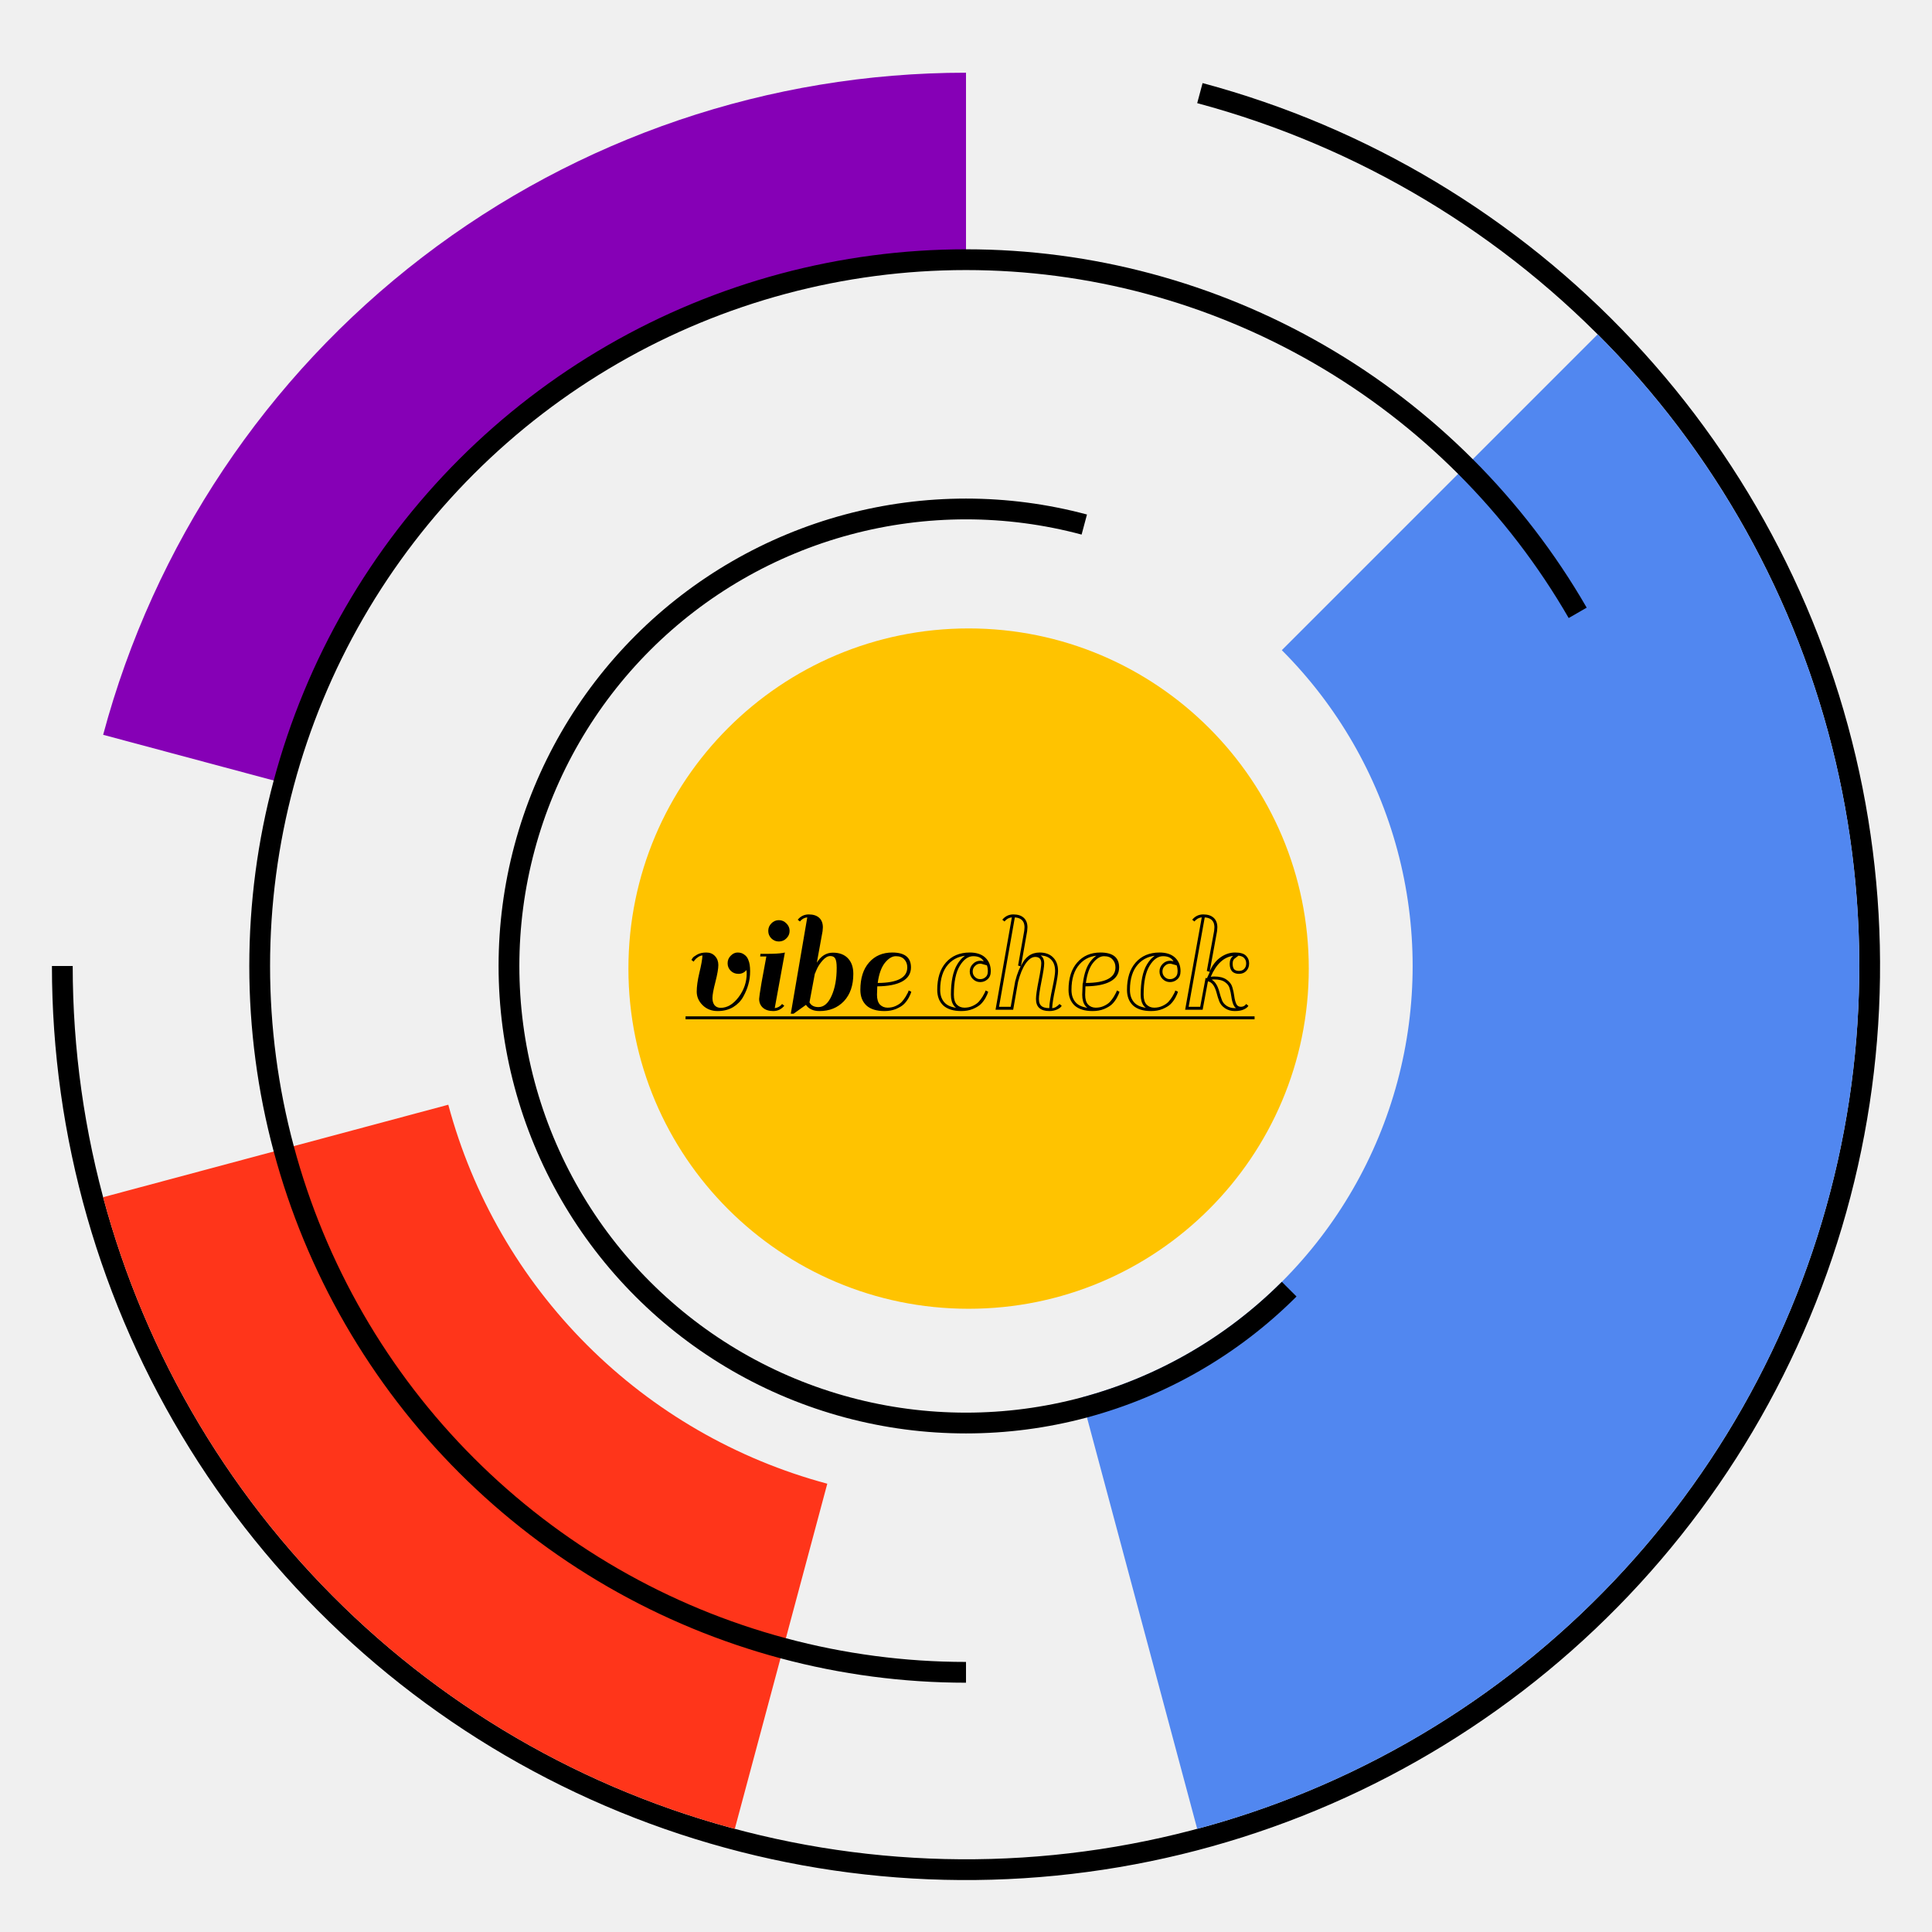
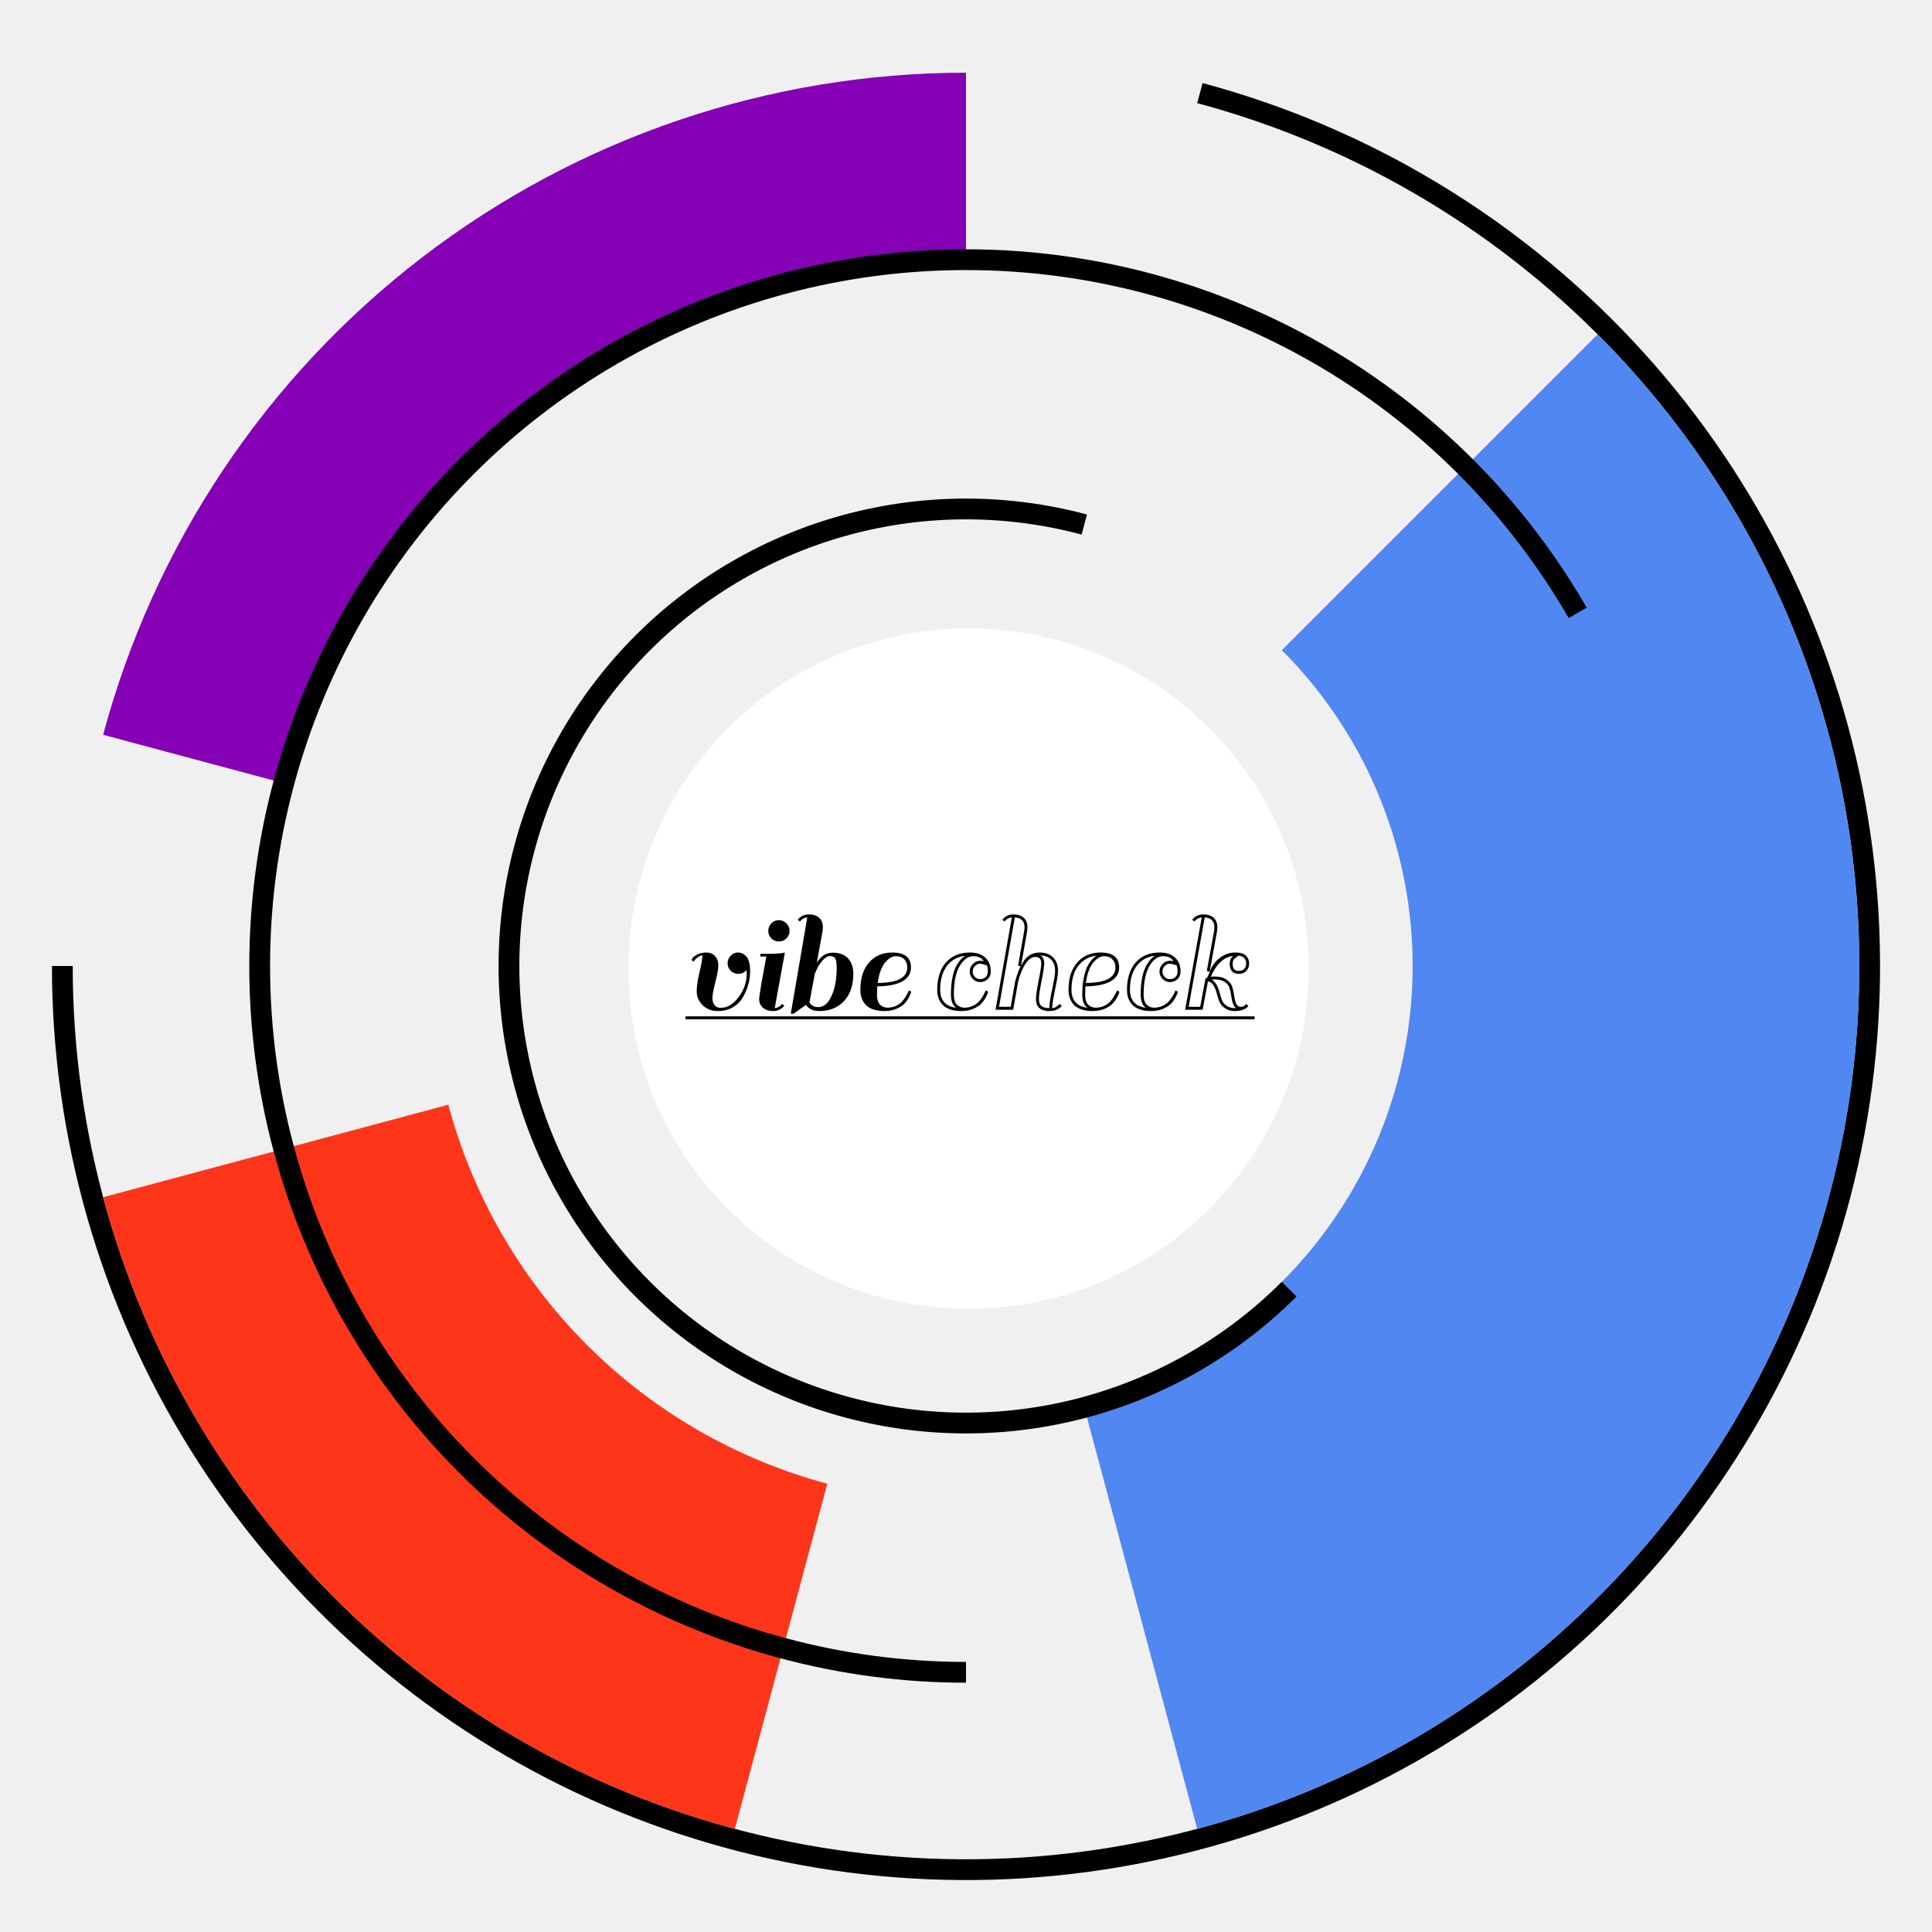
<svg xmlns="http://www.w3.org/2000/svg" width="372" height="372" viewBox="0 0 372 372" fill="none">
  <style>
    @keyframes spin {
      0% {
        transform: rotate(0deg);
      }
      100% {
        transform: rotate(360deg);
      }
    }

    #circle1 {
      animation: spin 20s linear infinite;
      transform-origin: center;
    }

    #circle2 {
      animation: spin 16s linear infinite;
      transform-origin: center;
    }

    #circle3 {
      animation: spin 8s linear infinite;
      transform-origin: center;
    }

    #blue {
      animation: spin 18s linear infinite;
      transform-origin: center;
    }

    #red {
      animation: spin 14s linear infinite;
      transform-origin: center;
    }
    
    #purple {
      animation: spin 10s linear infinite;
      transform-origin: center;
    }
  </style>
  <g id="circle1">
    <path d="M12 186C12 218.476 21.089 250.305 38.239 277.884C55.389 305.463 79.915 327.692 109.042 342.056C138.169 356.42 170.735 362.345 203.055 359.162C235.375 355.979 266.159 343.814 291.924 324.043C317.69 304.273 337.408 277.686 348.848 247.292C360.287 216.897 362.992 183.907 356.657 152.054C350.321 120.202 335.197 90.758 312.996 67.055C290.796 43.352 262.404 26.334 231.035 17.929" stroke="black" stroke-width="4" />
  </g>
  <g id="blue">
    <path d="M230.517 352.139C259.68 344.325 286.273 328.972 307.622 307.622C328.972 286.273 344.325 259.68 352.139 230.517C359.954 201.353 359.954 170.647 352.139 141.483C344.325 112.32 328.972 85.727 307.622 64.378L246.811 125.189C257.486 135.863 265.162 149.16 269.07 163.742C272.977 178.323 272.977 193.677 269.07 208.258C265.162 222.84 257.486 236.137 246.811 246.811C236.137 257.486 222.84 265.162 208.258 269.07L230.517 352.139Z" fill="#5187F0" />
  </g>
  <g id="red">
    <path d="M19.861 230.517C27.675 259.68 43.029 286.273 64.378 307.622C85.727 328.972 112.32 344.325 141.483 352.139L159.29 285.684C141.792 280.995 125.836 271.783 113.027 258.973C100.217 246.164 91.005 230.208 86.317 212.71L19.861 230.517Z" fill="#FF351A" />
  </g>
  <g id="purple">
    <path d="M186 14C148.137 14 111.332 26.494 81.293 49.543C51.254 72.593 29.66 104.91 19.861 141.483L53.089 150.386C60.928 121.128 78.203 95.274 102.234 76.835C126.265 58.395 155.71 48.4 186 48.4L186 14Z" fill="#8600B6" />
  </g>
  <g id="circle2">
    <path d="M186 322C162.127 322 138.675 315.716 118 303.779C97.325 291.843 80.157 274.675 68.221 254C56.284 233.325 50 209.873 50 186C50 162.127 56.284 138.675 68.221 118C80.157 97.325 97.325 80.157 118 68.221C138.675 56.284 162.127 50 186 50C209.873 50 233.325 56.284 254 68.221C274.675 80.157 291.843 97.325 303.779 118" stroke="black" stroke-width="4" />
  </g>
  <g id="circle3">
    <path d="M208.776 100.999C193.855 97.001 178.145 97.001 163.224 100.999C148.303 104.997 134.697 112.852 123.775 123.775C112.852 134.697 104.997 148.303 100.999 163.224C97.001 178.145 97.001 193.855 100.999 208.776C104.997 223.697 112.852 237.303 123.775 248.225C134.697 259.148 148.303 267.003 163.224 271.001C178.145 275 193.855 275 208.776 271.001C223.697 267.003 237.303 259.148 248.225 248.225" stroke="black" stroke-width="4" />
  </g>
-   <circle cx="186.5" cy="186.5" r="65.5" fill="#FFC300" />
+   <circle cx="186.5" cy="186.5" r="65.5" fill="#FFFFFF" />
  <path d="M140.693 186.916C140.297 186.52 140.098 186.038 140.098 185.472C140.098 184.905 140.297 184.424 140.693 184.027C141.09 183.612 141.533 183.404 142.024 183.404C142.534 183.404 142.959 183.536 143.299 183.801C143.658 184.046 143.912 184.367 144.063 184.764C144.082 184.782 144.092 184.801 144.092 184.82V184.849C144.318 185.339 144.432 186.057 144.432 187.001C144.432 187.926 144.318 188.776 144.092 189.55C143.884 190.324 143.554 191.117 143.101 191.929C142.666 192.722 142.024 193.383 141.175 193.912C140.325 194.422 139.324 194.676 138.172 194.676C137.021 194.676 136.058 194.299 135.283 193.544C134.528 192.788 134.151 191.92 134.151 190.938C134.151 189.956 134.321 188.748 134.66 187.313C135.019 185.859 135.217 184.745 135.255 183.971C134.953 183.989 134.66 184.103 134.377 184.31C134.094 184.499 133.886 184.688 133.754 184.877L133.556 185.16L133.131 184.82C133.188 184.707 133.273 184.575 133.386 184.424C133.499 184.273 133.782 184.065 134.236 183.801C134.708 183.536 135.293 183.404 135.992 183.404C136.69 183.404 137.247 183.631 137.663 184.084C138.097 184.537 138.314 185.113 138.314 185.811C138.314 186.51 138.125 187.596 137.748 189.069C137.37 190.522 137.181 191.552 137.181 192.156C137.181 192.741 137.313 193.204 137.578 193.544C137.861 193.883 138.257 194.053 138.767 194.053C140.032 194.053 141.184 193.364 142.223 191.986C143.261 190.607 143.78 189.069 143.78 187.369C143.78 187.237 143.761 187.039 143.724 186.774C143.327 187.265 142.817 187.511 142.194 187.511C141.59 187.511 141.09 187.313 140.693 186.916Z" fill="black" />
  <path d="M151.014 193.657C150.448 194.337 149.739 194.676 148.89 194.676C148.04 194.676 147.37 194.459 146.879 194.025C146.407 193.591 146.171 193.024 146.171 192.326C146.171 192.08 146.322 191.051 146.624 189.239L147.559 184.169H146.369L146.426 183.659H147.644C149.041 183.659 150.07 183.602 150.731 183.489L151.127 183.404L149.173 194.11C149.739 194.053 150.212 193.789 150.589 193.317L151.014 193.657ZM148.522 180.685C148.125 180.289 147.927 179.807 147.927 179.241C147.927 178.674 148.125 178.193 148.522 177.796C148.918 177.381 149.4 177.173 149.966 177.173C150.533 177.173 151.014 177.381 151.411 177.796C151.826 178.193 152.034 178.674 152.034 179.241C152.034 179.807 151.826 180.289 151.411 180.685C151.014 181.082 150.533 181.28 149.966 181.28C149.4 181.28 148.918 181.082 148.522 180.685Z" fill="black" />
  <path d="M157.788 194.676C156.599 194.676 155.73 194.28 155.183 193.487L152.804 195.186H152.265L155.438 176.635C154.871 176.692 154.399 176.956 154.021 177.428L153.597 177.088C154.163 176.408 154.871 176.069 155.721 176.069C156.589 176.069 157.26 176.286 157.732 176.72C158.204 177.154 158.44 177.768 158.44 178.561C158.44 178.712 158.421 178.957 158.383 179.297C158.081 180.978 157.713 182.998 157.279 185.358C158.072 184.074 159.101 183.432 160.366 183.432C161.631 183.432 162.603 183.801 163.283 184.537C163.963 185.254 164.303 186.246 164.303 187.511C164.303 189.739 163.698 191.495 162.49 192.779C161.282 194.044 159.714 194.676 157.788 194.676ZM157.59 193.912C158.629 193.912 159.469 193.194 160.111 191.759C160.772 190.305 161.102 188.502 161.102 186.35C161.102 185.481 161.008 184.886 160.819 184.565C160.649 184.244 160.328 184.084 159.856 184.084C159.384 184.084 158.893 184.367 158.383 184.933C157.892 185.5 157.533 186.038 157.307 186.548C157.08 187.039 156.967 187.322 156.967 187.398H156.91C156.438 189.871 156.089 191.74 155.862 193.005C156.183 193.61 156.759 193.912 157.59 193.912Z" fill="black" />
  <path d="M171.806 183.404C174.204 183.404 175.403 184.358 175.403 186.265C175.403 187.454 174.837 188.361 173.704 188.984C172.59 189.588 170.994 189.899 168.917 189.918C168.88 190.598 168.861 191.136 168.861 191.533C168.861 192.382 169.05 193.015 169.427 193.43C169.824 193.827 170.315 194.025 170.9 194.025C171.485 194.025 172.014 193.912 172.486 193.685C172.977 193.459 173.364 193.194 173.647 192.892C173.93 192.571 174.176 192.241 174.384 191.901C174.761 191.278 174.95 190.881 174.95 190.711L175.46 190.938C175.403 191.24 175.233 191.646 174.95 192.156C174.667 192.647 174.355 193.053 174.015 193.374C173.676 193.695 173.175 193.997 172.514 194.28C171.853 194.544 171.117 194.676 170.305 194.676C168.776 194.676 167.615 194.318 166.822 193.6C166.047 192.864 165.66 191.863 165.66 190.598C165.66 188.351 166.217 186.595 167.331 185.33C168.445 184.046 169.937 183.404 171.806 183.404ZM174.695 186.265C174.695 185.642 174.506 185.132 174.129 184.735C173.77 184.32 173.222 184.112 172.486 184.112C171.769 184.112 171.06 184.546 170.362 185.415C169.682 186.284 169.229 187.567 169.002 189.267C172.798 189.248 174.695 188.247 174.695 186.265Z" fill="black" />
  <mask id="path-10-inside-1" fill="white">
    <path d="M187.316 188.502C186.92 188.106 186.722 187.624 186.722 187.058C186.722 186.491 186.92 186.01 187.316 185.613C187.713 185.198 188.194 184.99 188.761 184.99C188.931 184.99 189.148 185.028 189.412 185.103C189.053 184.443 188.383 184.112 187.401 184.112C186.419 184.112 185.551 184.735 184.796 185.981C184.04 187.228 183.663 189.078 183.663 191.533C183.663 192.382 183.852 193.015 184.229 193.43C184.626 193.827 185.117 194.025 185.702 194.025C186.287 194.025 186.816 193.912 187.288 193.685C187.779 193.459 188.166 193.194 188.449 192.892C188.732 192.571 188.978 192.241 189.186 191.901C189.563 191.278 189.752 190.881 189.752 190.711L190.262 190.938C190.205 191.24 190.035 191.646 189.752 192.156C189.469 192.647 189.157 193.053 188.817 193.374C188.478 193.695 187.977 193.997 187.316 194.28C186.655 194.544 185.919 194.676 185.107 194.676C183.578 194.676 182.417 194.318 181.624 193.6C180.849 192.864 180.462 191.863 180.462 190.598C180.462 188.351 181.019 186.595 182.133 185.33C183.266 184.046 184.796 183.404 186.722 183.404C188.024 183.404 189.025 183.735 189.724 184.395C190.422 185.056 190.772 185.925 190.772 187.001C190.772 187.681 190.564 188.2 190.149 188.559C189.752 188.918 189.28 189.097 188.732 189.097C188.185 189.097 187.713 188.899 187.316 188.502Z" />
    <path d="M202.59 194.11C203.043 194.11 203.515 193.846 204.006 193.317L204.431 193.657C204.299 193.921 204.006 194.157 203.553 194.365C203.1 194.573 202.599 194.676 202.052 194.676C200.334 194.676 199.474 193.902 199.474 192.354C199.474 191.693 199.644 190.513 199.984 188.814C200.324 187.114 200.494 186 200.494 185.472C200.494 184.66 200.107 184.254 199.333 184.254C198.691 184.254 198.068 184.688 197.464 185.557C196.878 186.425 196.397 187.605 196.019 189.097L195.084 194.422H191.686L194.83 176.635C194.263 176.692 193.791 176.956 193.413 177.428L192.989 177.088C193.555 176.408 194.263 176.069 195.113 176.069C195.981 176.069 196.652 176.286 197.124 176.72C197.596 177.154 197.832 177.768 197.832 178.561C197.832 178.712 197.813 178.957 197.775 179.297L196.586 186.01C197.36 184.273 198.559 183.404 200.183 183.404C201.297 183.404 202.165 183.725 202.788 184.367C203.411 184.99 203.723 185.859 203.723 186.973C203.723 187.558 203.543 188.691 203.185 190.371C202.826 192.033 202.628 193.279 202.59 194.11Z" />
    <path d="M211.888 183.404C214.286 183.404 215.485 184.358 215.485 186.265C215.485 187.454 214.919 188.361 213.786 188.984C212.672 189.588 211.076 189.899 208.999 189.918C208.962 190.598 208.943 191.136 208.943 191.533C208.943 192.382 209.132 193.015 209.509 193.43C209.906 193.827 210.397 194.025 210.982 194.025C211.567 194.025 212.096 193.912 212.568 193.685C213.059 193.459 213.446 193.194 213.729 192.892C214.013 192.571 214.258 192.241 214.466 191.901C214.843 191.278 215.032 190.881 215.032 190.711L215.542 190.938C215.485 191.24 215.315 191.646 215.032 192.156C214.749 192.647 214.437 193.053 214.097 193.374C213.758 193.695 213.257 193.997 212.596 194.28C211.936 194.544 211.199 194.676 210.387 194.676C208.858 194.676 207.697 194.318 206.904 193.6C206.129 192.864 205.742 191.863 205.742 190.598C205.742 188.351 206.299 186.595 207.413 185.33C208.527 184.046 210.019 183.404 211.888 183.404ZM214.777 186.265C214.777 185.642 214.588 185.132 214.211 184.735C213.852 184.32 213.304 184.112 212.568 184.112C211.851 184.112 211.143 184.546 210.444 185.415C209.764 186.284 209.311 187.567 209.084 189.267C212.88 189.248 214.777 188.247 214.777 186.265Z" />
    <path d="M223.853 188.502C223.457 188.106 223.259 187.624 223.259 187.058C223.259 186.491 223.457 186.01 223.853 185.613C224.25 185.198 224.731 184.99 225.298 184.99C225.468 184.99 225.685 185.028 225.949 185.103C225.591 184.443 224.92 184.112 223.938 184.112C222.957 184.112 222.088 184.735 221.333 185.981C220.578 187.228 220.2 189.078 220.2 191.533C220.2 192.382 220.389 193.015 220.766 193.43C221.163 193.827 221.654 194.025 222.239 194.025C222.824 194.025 223.353 193.912 223.825 193.685C224.316 193.459 224.703 193.194 224.986 192.892C225.27 192.571 225.515 192.241 225.723 191.901C226.1 191.278 226.289 190.881 226.289 190.711L226.799 190.938C226.742 191.24 226.572 191.646 226.289 192.156C226.006 192.647 225.694 193.053 225.355 193.374C225.015 193.695 224.514 193.997 223.853 194.28C223.193 194.544 222.456 194.676 221.644 194.676C220.115 194.676 218.954 194.318 218.161 193.6C217.387 192.864 216.999 191.863 216.999 190.598C216.999 188.351 217.556 186.595 218.67 185.33C219.803 184.046 221.333 183.404 223.259 183.404C224.562 183.404 225.562 183.735 226.261 184.395C226.96 185.056 227.309 185.925 227.309 187.001C227.309 187.681 227.101 188.2 226.686 188.559C226.289 188.918 225.817 189.097 225.27 189.097C224.722 189.097 224.25 188.899 223.853 188.502Z" />
    <path d="M232.585 188.955L231.565 194.422H228.195L231.395 176.635C230.829 176.692 230.357 176.956 229.979 177.428L229.554 177.088C230.121 176.408 230.829 176.069 231.678 176.069C232.547 176.069 233.217 176.286 233.689 176.72C234.161 177.154 234.397 177.768 234.397 178.561C234.397 178.712 234.378 178.957 234.341 179.297C233.906 181.695 233.434 184.282 232.924 187.058C233.396 185.906 234.076 185.009 234.964 184.367C235.851 183.725 236.795 183.404 237.796 183.404C238.797 183.404 239.495 183.602 239.892 183.999C240.307 184.395 240.515 184.896 240.515 185.5C240.515 186.085 240.335 186.567 239.977 186.944C239.618 187.322 239.146 187.511 238.561 187.511C237.994 187.511 237.55 187.35 237.229 187.029C236.927 186.689 236.776 186.199 236.776 185.557C236.776 184.896 237.003 184.395 237.456 184.055C235.643 184.263 234.199 185.604 233.123 188.077C233.387 188.04 233.614 188.021 233.802 188.021C234.803 188.021 235.587 188.219 236.153 188.615C236.739 189.012 237.116 189.503 237.286 190.088C237.456 190.655 237.579 191.231 237.654 191.816C237.73 192.382 237.853 192.864 238.022 193.26C238.192 193.657 238.495 193.855 238.929 193.855C239.363 193.855 239.703 193.676 239.948 193.317L240.373 193.657C240.241 193.921 239.948 194.157 239.495 194.365C239.042 194.573 238.457 194.676 237.739 194.676C237.041 194.676 236.418 194.497 235.87 194.138C235.341 193.78 234.973 193.336 234.765 192.807C234.558 192.26 234.388 191.721 234.256 191.193C233.897 189.833 233.34 189.087 232.585 188.955Z" />
  </mask>
  <path d="M187.316 188.502C186.92 188.106 186.722 187.624 186.722 187.058C186.722 186.491 186.92 186.01 187.316 185.613C187.713 185.198 188.194 184.99 188.761 184.99C188.931 184.99 189.148 185.028 189.412 185.103C189.053 184.443 188.383 184.112 187.401 184.112C186.419 184.112 185.551 184.735 184.796 185.981C184.04 187.228 183.663 189.078 183.663 191.533C183.663 192.382 183.852 193.015 184.229 193.43C184.626 193.827 185.117 194.025 185.702 194.025C186.287 194.025 186.816 193.912 187.288 193.685C187.779 193.459 188.166 193.194 188.449 192.892C188.732 192.571 188.978 192.241 189.186 191.901C189.563 191.278 189.752 190.881 189.752 190.711L190.262 190.938C190.205 191.24 190.035 191.646 189.752 192.156C189.469 192.647 189.157 193.053 188.817 193.374C188.478 193.695 187.977 193.997 187.316 194.28C186.655 194.544 185.919 194.676 185.107 194.676C183.578 194.676 182.417 194.318 181.624 193.6C180.849 192.864 180.462 191.863 180.462 190.598C180.462 188.351 181.019 186.595 182.133 185.33C183.266 184.046 184.796 183.404 186.722 183.404C188.024 183.404 189.025 183.735 189.724 184.395C190.422 185.056 190.772 185.925 190.772 187.001C190.772 187.681 190.564 188.2 190.149 188.559C189.752 188.918 189.28 189.097 188.732 189.097C188.185 189.097 187.713 188.899 187.316 188.502Z" stroke="black" stroke-width="1.131" mask="url(#path-10-inside-1)" />
  <path d="M202.59 194.11C203.043 194.11 203.515 193.846 204.006 193.317L204.431 193.657C204.299 193.921 204.006 194.157 203.553 194.365C203.1 194.573 202.599 194.676 202.052 194.676C200.334 194.676 199.474 193.902 199.474 192.354C199.474 191.693 199.644 190.513 199.984 188.814C200.324 187.114 200.494 186 200.494 185.472C200.494 184.66 200.107 184.254 199.333 184.254C198.691 184.254 198.068 184.688 197.464 185.557C196.878 186.425 196.397 187.605 196.019 189.097L195.084 194.422H191.686L194.83 176.635C194.263 176.692 193.791 176.956 193.413 177.428L192.989 177.088C193.555 176.408 194.263 176.069 195.113 176.069C195.981 176.069 196.652 176.286 197.124 176.72C197.596 177.154 197.832 177.768 197.832 178.561C197.832 178.712 197.813 178.957 197.775 179.297L196.586 186.01C197.36 184.273 198.559 183.404 200.183 183.404C201.297 183.404 202.165 183.725 202.788 184.367C203.411 184.99 203.723 185.859 203.723 186.973C203.723 187.558 203.543 188.691 203.185 190.371C202.826 192.033 202.628 193.279 202.59 194.11Z" stroke="black" stroke-width="1.131" mask="url(#path-10-inside-1)" />
  <path d="M211.888 183.404C214.286 183.404 215.485 184.358 215.485 186.265C215.485 187.454 214.919 188.361 213.786 188.984C212.672 189.588 211.076 189.899 208.999 189.918C208.962 190.598 208.943 191.136 208.943 191.533C208.943 192.382 209.132 193.015 209.509 193.43C209.906 193.827 210.397 194.025 210.982 194.025C211.567 194.025 212.096 193.912 212.568 193.685C213.059 193.459 213.446 193.194 213.729 192.892C214.013 192.571 214.258 192.241 214.466 191.901C214.843 191.278 215.032 190.881 215.032 190.711L215.542 190.938C215.485 191.24 215.315 191.646 215.032 192.156C214.749 192.647 214.437 193.053 214.097 193.374C213.758 193.695 213.257 193.997 212.596 194.28C211.936 194.544 211.199 194.676 210.387 194.676C208.858 194.676 207.697 194.318 206.904 193.6C206.129 192.864 205.742 191.863 205.742 190.598C205.742 188.351 206.299 186.595 207.413 185.33C208.527 184.046 210.019 183.404 211.888 183.404ZM214.777 186.265C214.777 185.642 214.588 185.132 214.211 184.735C213.852 184.32 213.304 184.112 212.568 184.112C211.851 184.112 211.143 184.546 210.444 185.415C209.764 186.284 209.311 187.567 209.084 189.267C212.88 189.248 214.777 188.247 214.777 186.265Z" stroke="black" stroke-width="1.131" mask="url(#path-10-inside-1)" />
  <path d="M223.853 188.502C223.457 188.106 223.259 187.624 223.259 187.058C223.259 186.491 223.457 186.01 223.853 185.613C224.25 185.198 224.731 184.99 225.298 184.99C225.468 184.99 225.685 185.028 225.949 185.103C225.591 184.443 224.92 184.112 223.938 184.112C222.957 184.112 222.088 184.735 221.333 185.981C220.578 187.228 220.2 189.078 220.2 191.533C220.2 192.382 220.389 193.015 220.766 193.43C221.163 193.827 221.654 194.025 222.239 194.025C222.824 194.025 223.353 193.912 223.825 193.685C224.316 193.459 224.703 193.194 224.986 192.892C225.27 192.571 225.515 192.241 225.723 191.901C226.1 191.278 226.289 190.881 226.289 190.711L226.799 190.938C226.742 191.24 226.572 191.646 226.289 192.156C226.006 192.647 225.694 193.053 225.355 193.374C225.015 193.695 224.514 193.997 223.853 194.28C223.193 194.544 222.456 194.676 221.644 194.676C220.115 194.676 218.954 194.318 218.161 193.6C217.387 192.864 216.999 191.863 216.999 190.598C216.999 188.351 217.556 186.595 218.67 185.33C219.803 184.046 221.333 183.404 223.259 183.404C224.562 183.404 225.562 183.735 226.261 184.395C226.96 185.056 227.309 185.925 227.309 187.001C227.309 187.681 227.101 188.2 226.686 188.559C226.289 188.918 225.817 189.097 225.27 189.097C224.722 189.097 224.25 188.899 223.853 188.502Z" stroke="black" stroke-width="1.131" mask="url(#path-10-inside-1)" />
  <path d="M232.585 188.955L231.565 194.422H228.195L231.395 176.635C230.829 176.692 230.357 176.956 229.979 177.428L229.554 177.088C230.121 176.408 230.829 176.069 231.678 176.069C232.547 176.069 233.217 176.286 233.689 176.72C234.161 177.154 234.397 177.768 234.397 178.561C234.397 178.712 234.378 178.957 234.341 179.297C233.906 181.695 233.434 184.282 232.924 187.058C233.396 185.906 234.076 185.009 234.964 184.367C235.851 183.725 236.795 183.404 237.796 183.404C238.797 183.404 239.495 183.602 239.892 183.999C240.307 184.395 240.515 184.896 240.515 185.5C240.515 186.085 240.335 186.567 239.977 186.944C239.618 187.322 239.146 187.511 238.561 187.511C237.994 187.511 237.55 187.35 237.229 187.029C236.927 186.689 236.776 186.199 236.776 185.557C236.776 184.896 237.003 184.395 237.456 184.055C235.643 184.263 234.199 185.604 233.123 188.077C233.387 188.04 233.614 188.021 233.802 188.021C234.803 188.021 235.587 188.219 236.153 188.615C236.739 189.012 237.116 189.503 237.286 190.088C237.456 190.655 237.579 191.231 237.654 191.816C237.73 192.382 237.853 192.864 238.022 193.26C238.192 193.657 238.495 193.855 238.929 193.855C239.363 193.855 239.703 193.676 239.948 193.317L240.373 193.657C240.241 193.921 239.948 194.157 239.495 194.365C239.042 194.573 238.457 194.676 237.739 194.676C237.041 194.676 236.418 194.497 235.87 194.138C235.341 193.78 234.973 193.336 234.765 192.807C234.558 192.26 234.388 191.721 234.256 191.193C233.897 189.833 233.34 189.087 232.585 188.955Z" stroke="black" stroke-width="1.131" mask="url(#path-10-inside-1)" />
  <path d="M132 195.977L241.563 195.977" stroke="black" stroke-width="0.565" />
</svg>
